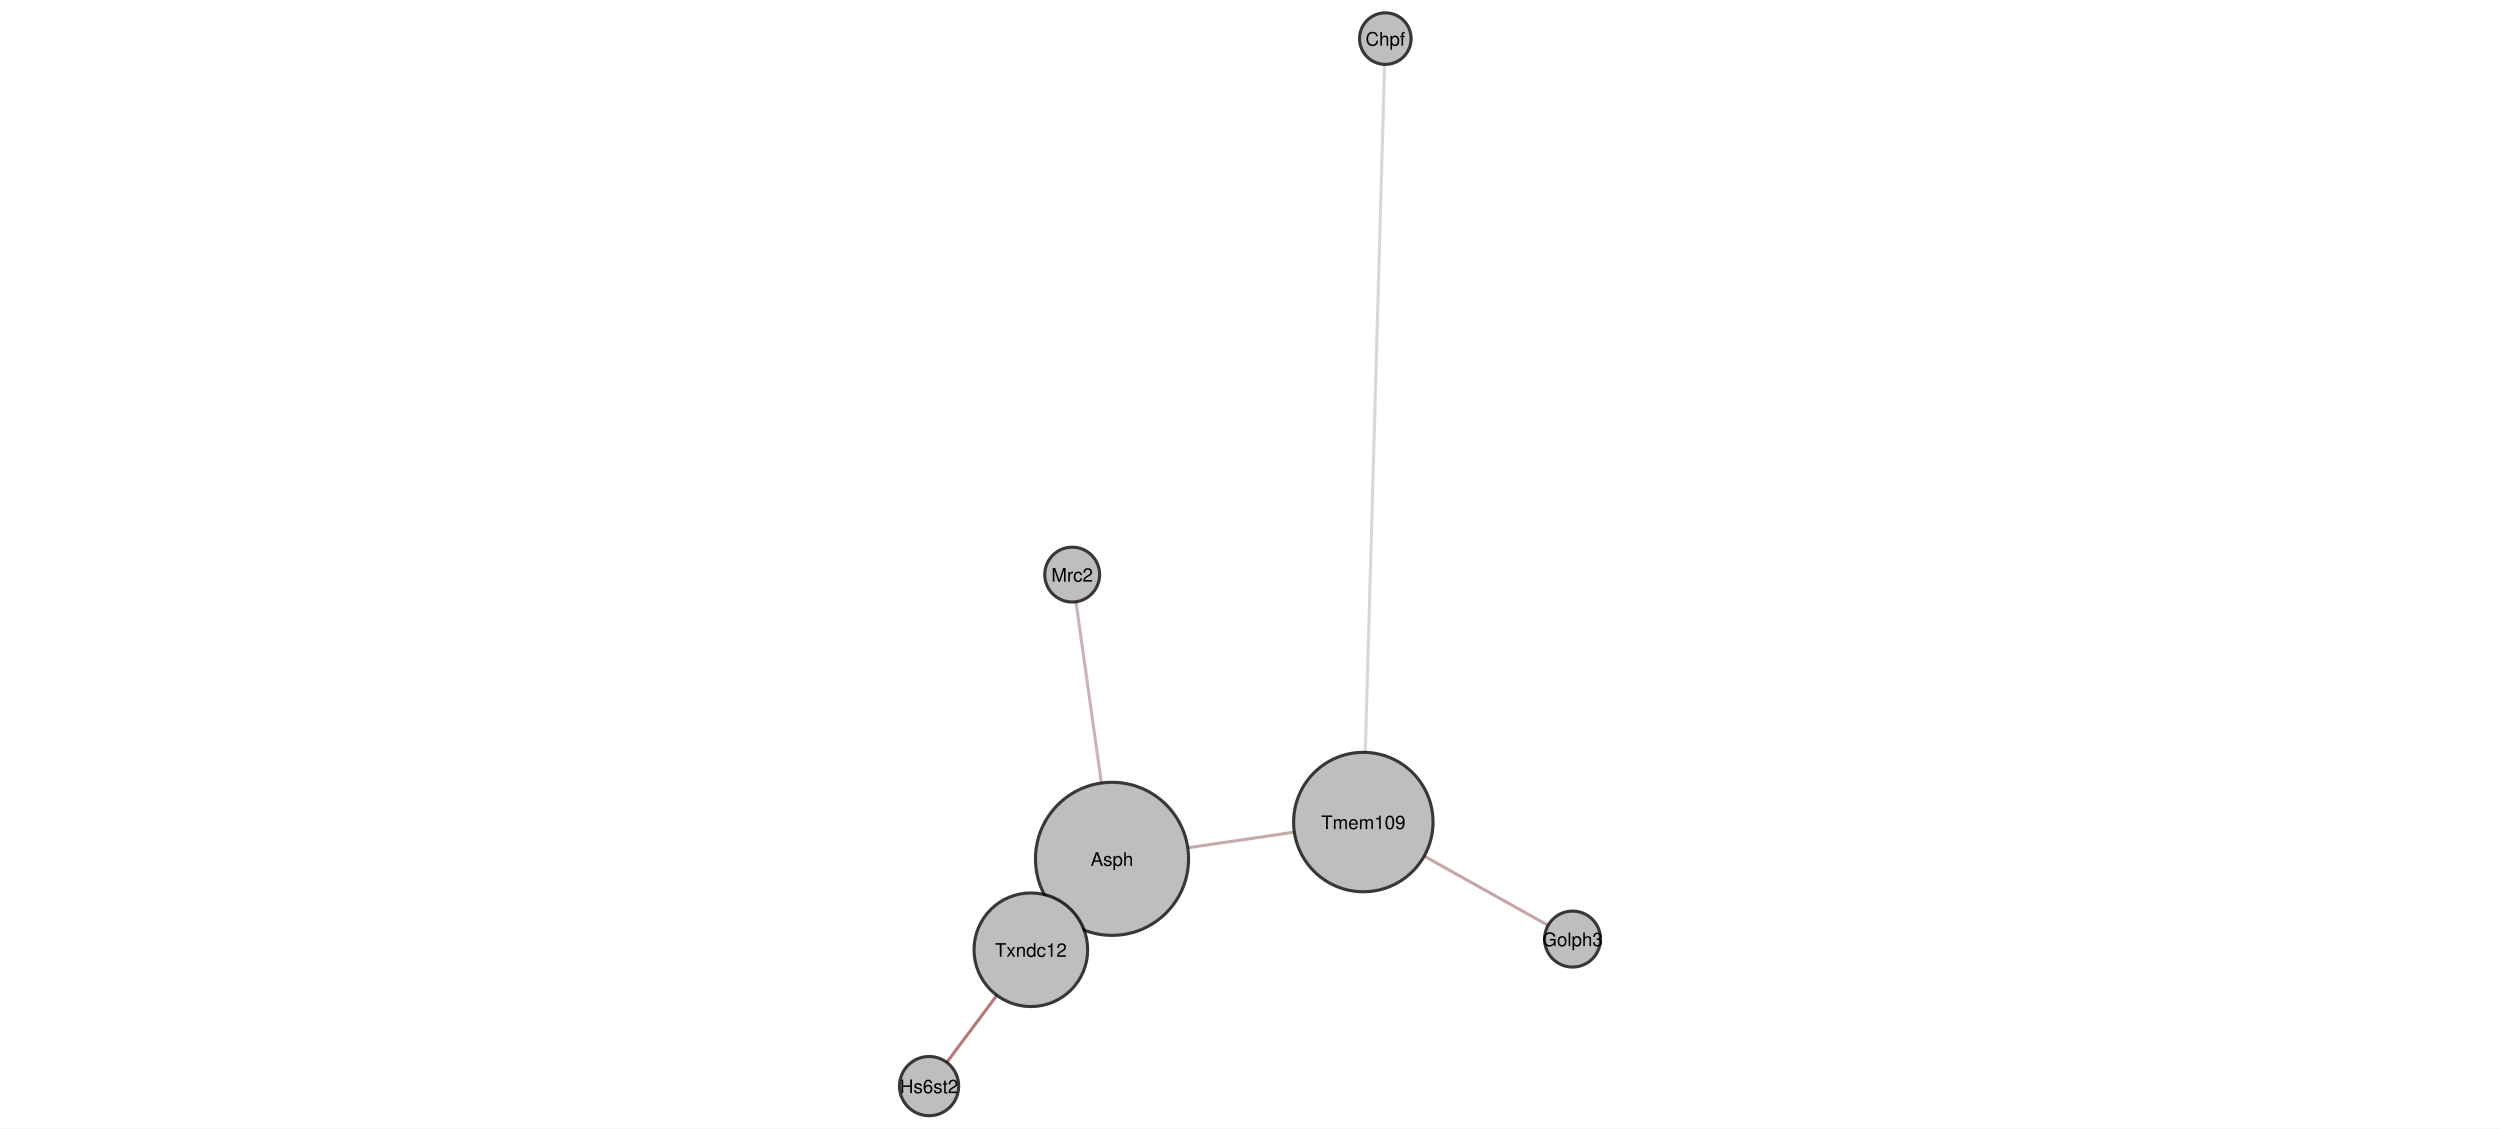
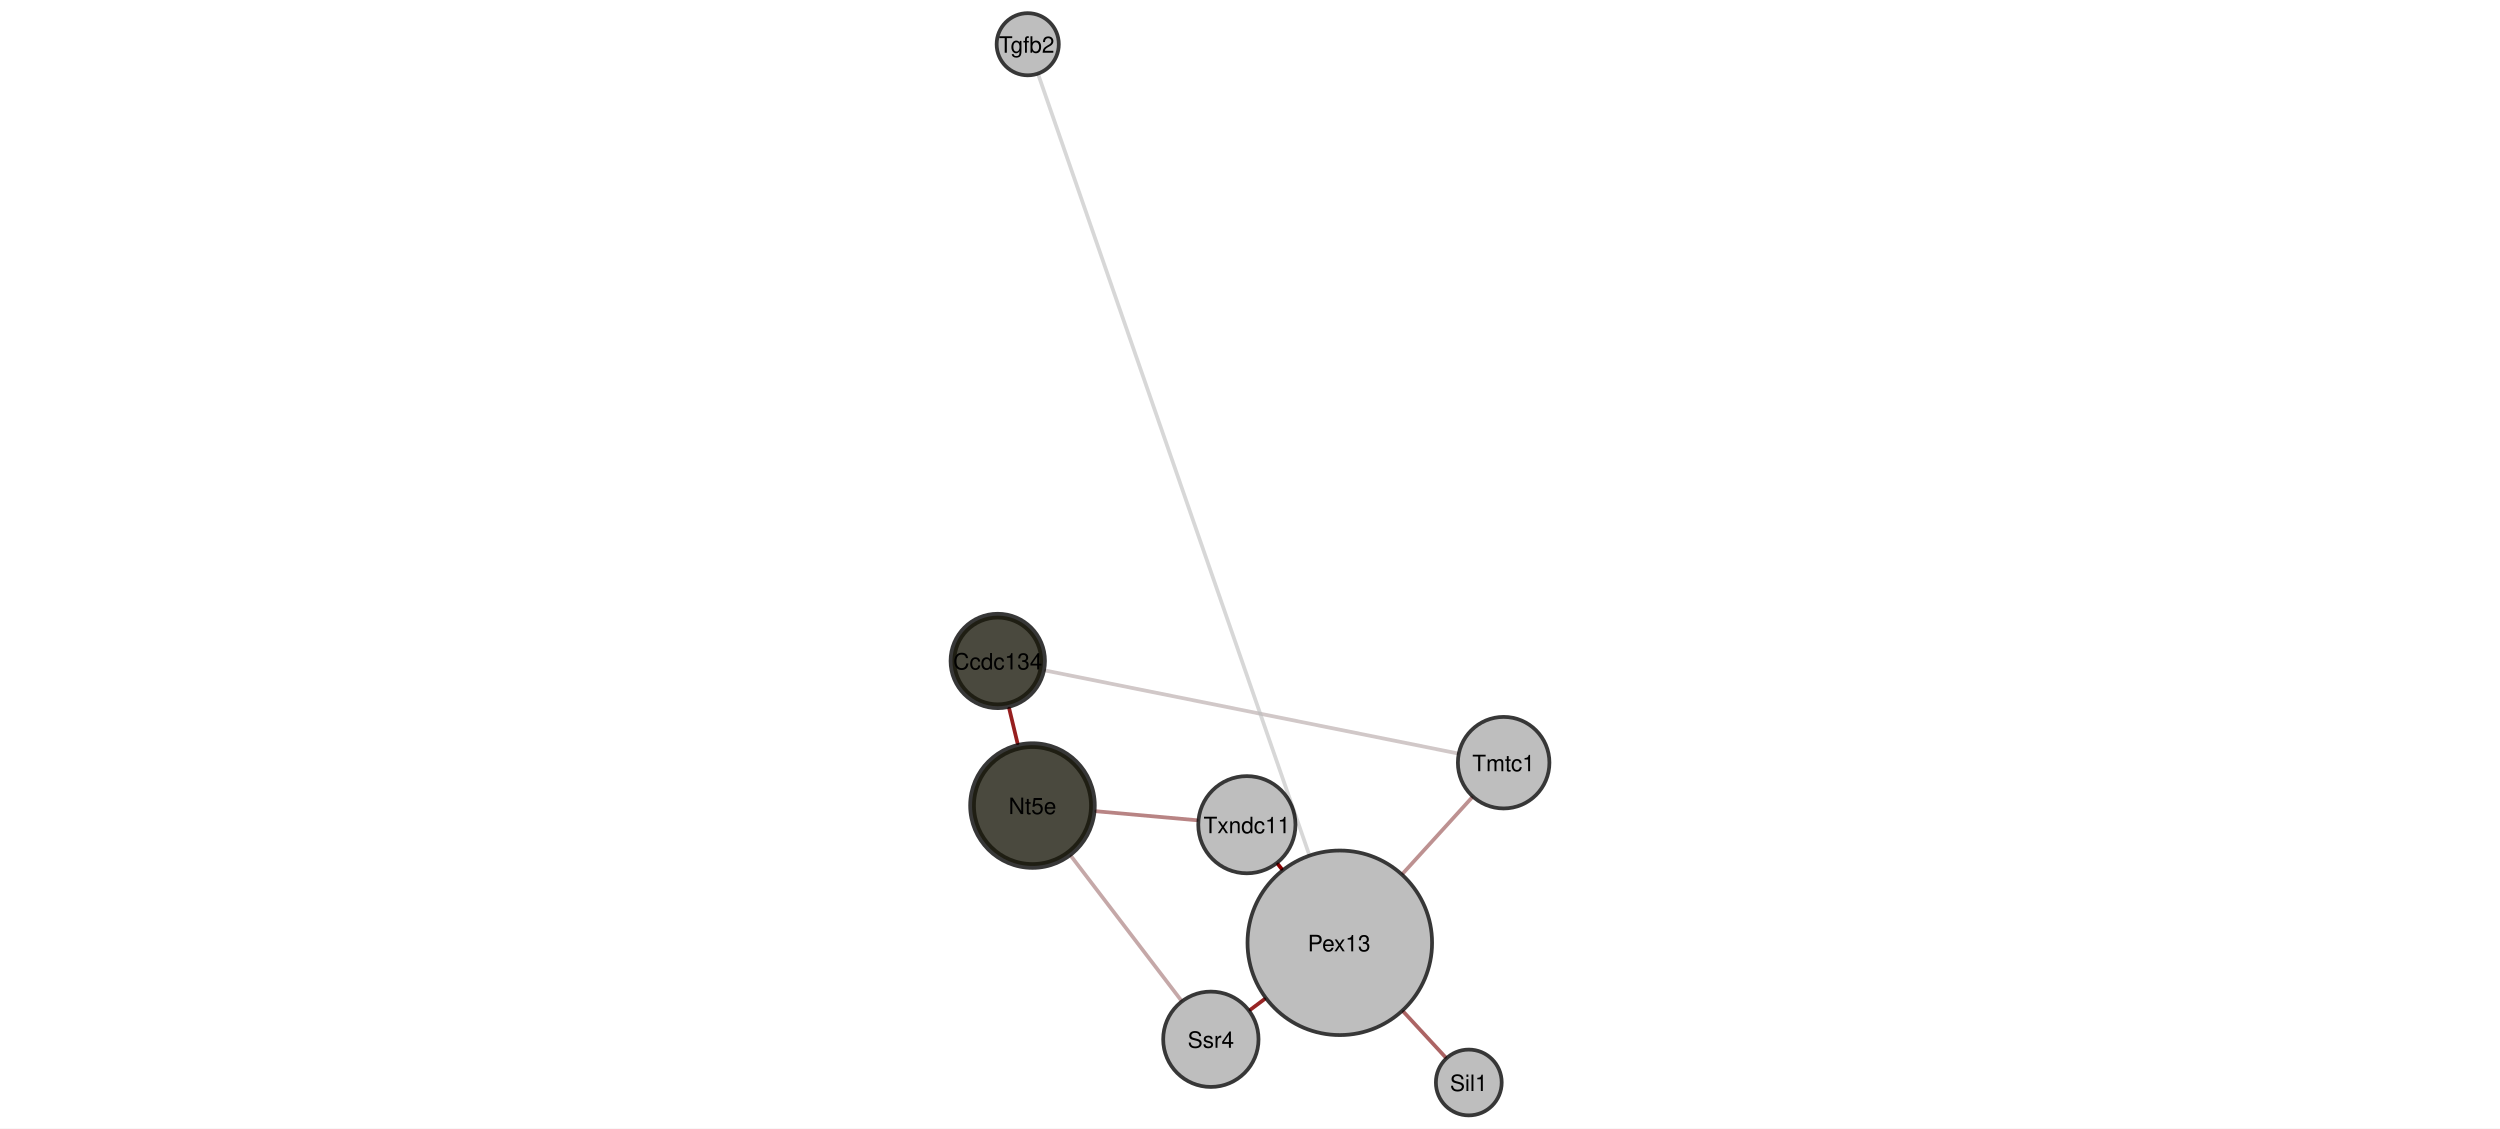
<svg xmlns="http://www.w3.org/2000/svg" version="1.1" baseProfile="full" x="0px" y="0px" width="1513px" height="683px" viewBox="0 0 1513 683">
  <g stroke-linejoin="miter" stroke-dashoffset="0" stroke-dasharray="none" stroke-width="1" stroke-miterlimit="10" stroke-linecap="square">
    <g fill-opacity="1" fill-rule="nonzero" stroke="none" fill="#ffffff">
      <path d="M 0 0 L 1513 0 L 1513 683 L 0 683 L 0 0 z" />
    </g>
-     <g transform="matrix(0.9452007, 0, 0, 0.9452007, 731.887, 455.5463)">
-       <g stroke-linejoin="round" stroke-width="2" stroke-linecap="round" fill="none" stroke-opacity="0.698" stroke="#b39393">
-         <path d="M -69.248 18.429 L -85.237 -95.667" />
+     <g transform="matrix(1.139636, 0, 0, 1.139636, 743.483, 466.2075)">
+       <g stroke-linejoin="round" stroke-width="2" stroke-linecap="round" fill="none" stroke-opacity="0.851" stroke="#9e4949">
+         <path d="M 115.079 152.197 L 93.028 128.319" />
      </g>
    </g>
-     <g transform="matrix(0.9452007, 0, 0, 0.9452007, 731.887, 455.5463)">
-       <g stroke-linejoin="round" stroke-width="2" stroke-linecap="round" fill="none" stroke-opacity="0.718" stroke="#b08989">
-         <path d="M -12.836 60.704 L 53.457 51.001" />
+     <g transform="matrix(1.139636, 0, 0, 1.139636, 743.483, 466.2075)">
+       <g stroke-linejoin="round" stroke-width="2" stroke-linecap="round" fill="none" stroke-opacity="0.792" stroke="#a66464">
+         <path d="M -16.935 26.489 L -70.147 21.733" />
      </g>
    </g>
-     <g transform="matrix(0.9452007, 0, 0, 0.9452007, 731.887, 455.5463)">
+     <g transform="matrix(1.139636, 0, 0, 1.139636, 743.483, 466.2075)">
      <g stroke-linejoin="round" stroke-width="2" stroke-linecap="round" fill="none" stroke-opacity="1" stroke="#8b0000">
-         <path d="M -89.389 98.279 L -95.607 105.244" />
+         <path d="M 28.187 52.293 L 26.334 49.938" />
      </g>
    </g>
-     <g transform="matrix(0.9452007, 0, 0, 0.9452007, 731.887, 455.5463)">
-       <g stroke-linejoin="round" stroke-width="2" stroke-linecap="round" fill="none" stroke-opacity="0.608" stroke="#bebebe">
-         <path d="M 112.192 -439.738 L 99.884 -1.218" />
+     <g transform="matrix(1.139636, 0, 0, 1.139636, 743.483, 466.2075)">
+       <g stroke-linejoin="round" stroke-width="2" stroke-linecap="round" fill="none" stroke-opacity="0.957" stroke="#911515">
+         <path d="M -116.445 -32.75 L -112.049 -14.44" />
      </g>
    </g>
-     <g transform="matrix(0.9452007, 0, 0, 0.9452007, 731.887, 455.5463)">
-       <g stroke-linejoin="round" stroke-width="2" stroke-linecap="round" fill="none" stroke-opacity="0.812" stroke="#a45b5b">
-         <path d="M -136.633 156.108 L -167.507 197.472" />
+     <g transform="matrix(1.139636, 0, 0, 1.139636, 743.483, 466.2075)">
+       <g stroke-linejoin="round" stroke-width="2" stroke-linecap="round" fill="none" stroke-opacity="0.722" stroke="#af8686">
+         <path d="M -25.327 121.902 L -83.415 45.792" />
      </g>
    </g>
-     <g transform="matrix(0.9452007, 0, 0, 0.9452007, 731.887, 455.5463)">
-       <g stroke-linejoin="round" stroke-width="2" stroke-linecap="round" fill="none" stroke-opacity="0.725" stroke="#af8585">
-         <path d="M 216.045 110.09 L 138.425 66.669" />
+     <g transform="matrix(1.139636, 0, 0, 1.139636, 743.483, 466.2075)">
+       <g stroke-linejoin="round" stroke-width="2" stroke-linecap="round" fill="none" stroke-opacity="0.769" stroke="#a97070">
+         <path d="M 92.752 54.601 L 129.098 14.648" />
      </g>
    </g>
-     <g transform="matrix(0.9452007, 0, 0, 0.9452007, 731.887, 455.5463)">
-       <g stroke-linejoin="round" stroke-width="4" stroke-linecap="round" fill="none" stroke-opacity="0.784" stroke="#000000">
-         <path d="M -14.308 67.945 C -14.308 94.455 -35.799 115.945 -62.308 115.945 C -88.818 115.945 -110.308 94.455 -110.308 67.945 C -110.308 41.435 -88.818 19.945 -62.308 19.945 C -35.799 19.945 -14.308 41.435 -14.308 67.945 z" />
+     <g transform="matrix(1.139636, 0, 0, 1.139636, 743.483, 466.2075)">
+       <g stroke-linejoin="round" stroke-width="2" stroke-linecap="round" fill="none" stroke-opacity="0.651" stroke="#b9aaaa">
+         <path d="M -96.983 -52.949 L 121.319 -9.056" />
      </g>
    </g>
-     <g transform="matrix(0.9452007, 0, 0, 0.9452007, 731.887, 455.5463)">
-       <g fill-opacity="1" fill-rule="nonzero" stroke="none" fill="#bebebe">
-         <path d="M -14.308 67.945 C -14.308 94.455 -35.799 115.945 -62.308 115.945 C -88.818 115.945 -110.308 94.455 -110.308 67.945 C -110.308 41.435 -88.818 19.945 -62.308 19.945 C -35.799 19.945 -14.308 41.435 -14.308 67.945 z" />
+     <g transform="matrix(1.139636, 0, 0, 1.139636, 743.483, 466.2075)">
+       <g stroke-linejoin="round" stroke-width="2" stroke-linecap="round" fill="none" stroke-opacity="0.949" stroke="#921919">
+         <path d="M 19.072 121.542 L 11.704 127.055" />
      </g>
    </g>
-     <g transform="matrix(0.9452007, 0, 0, 0.9452007, 660.0667, 524.0379)">
-       <text fill-opacity="1" font-style="normal" font-family="Helvetica" font-weight="normal" stroke="none" fill="#000000" font-size="12" x="0" y="0">Asph</text>
-     </g>
-     <g transform="matrix(0.9452007, 0, 0, 0.9452007, 731.887, 455.5463)">
-       <g stroke-linejoin="round" stroke-width="4" stroke-linecap="round" fill="none" stroke-opacity="0.784" stroke="#000000">
-         <path d="M 128.182 -457.231 C 128.182 -448.671 121.243 -441.731 112.682 -441.731 C 104.122 -441.731 97.182 -448.671 97.182 -457.231 C 97.182 -465.792 104.122 -472.731 112.682 -472.731 C 121.243 -472.731 128.182 -465.792 128.182 -457.231 z" />
+     <g transform="matrix(1.139636, 0, 0, 1.139636, 743.483, 466.2075)">
+       <g stroke-linejoin="round" stroke-width="2" stroke-linecap="round" fill="none" stroke-opacity="0.608" stroke="#bebebe">
+         <path d="M 42.702 44.354 L -100.876 -369.06" />
      </g>
    </g>
-     <g transform="matrix(0.9452007, 0, 0, 0.9452007, 731.887, 455.5463)">
-       <g fill-opacity="1" fill-rule="nonzero" stroke="none" fill="#bebebe">
-         <path d="M 128.182 -457.231 C 128.182 -448.671 121.243 -441.731 112.682 -441.731 C 104.122 -441.731 97.182 -448.671 97.182 -457.231 C 97.182 -465.792 104.122 -472.731 112.682 -472.731 C 121.243 -472.731 128.182 -465.792 128.182 -457.231 z" />
+     <g transform="matrix(1.139636, 0, 0, 1.139636, 743.483, 466.2075)">
+       <g stroke-linejoin="round" stroke-width="4" stroke-linecap="round" fill="none" stroke-opacity="0.784" stroke="#000000">
+         <path d="M 144.08 165.766 C 144.08 174.863 136.706 182.237 127.61 182.237 C 118.514 182.237 111.14 174.863 111.14 165.766 C 111.14 156.67 118.514 149.296 127.61 149.296 C 136.706 149.296 144.08 156.67 144.08 165.766 z" />
      </g>
    </g>
-     <g transform="matrix(0.9452007, 0, 0, 0.9452007, 826.4152, 27.64103)">
-       <text fill-opacity="1" font-style="normal" font-family="Helvetica" font-weight="normal" stroke="none" fill="#000000" font-size="12" x="0" y="0">Chpf</text>
-     </g>
-     <g transform="matrix(0.9452007, 0, 0, 0.9452007, 731.887, 455.5463)">
-       <g stroke-linejoin="round" stroke-width="4" stroke-linecap="round" fill="none" stroke-opacity="0.784" stroke="#000000">
-         <path d="M -161.489 213.462 C -161.489 223.377 -169.526 231.415 -179.442 231.415 C -189.357 231.415 -197.395 223.377 -197.395 213.462 C -197.395 203.547 -189.357 195.509 -179.442 195.509 C -169.526 195.509 -161.489 203.547 -161.489 213.462 z" />
+     <g transform="matrix(1.139636, 0, 0, 1.139636, 743.483, 466.2075)">
+       <g fill-opacity="1" fill-rule="nonzero" stroke="none" fill="#bebebe">
+         <path d="M 144.08 165.766 C 144.08 174.863 136.706 182.237 127.61 182.237 C 118.514 182.237 111.14 174.863 111.14 165.766 C 111.14 156.67 118.514 149.296 127.61 149.296 C 136.706 149.296 144.08 156.67 144.08 165.766 z" />
      </g>
    </g>
-     <g transform="matrix(0.9452007, 0, 0, 0.9452007, 731.887, 455.5463)">
-       <g fill-opacity="1" fill-rule="nonzero" stroke="none" fill="#bebebe">
-         <path d="M -161.489 213.462 C -161.489 223.377 -169.526 231.415 -179.442 231.415 C -189.357 231.415 -197.395 223.377 -197.395 213.462 C -197.395 203.547 -189.357 195.509 -179.442 195.509 C -169.526 195.509 -161.489 203.547 -161.489 213.462 z" />
+     <g transform="matrix(1.139636, 0, 0, 1.139636, 877.5099, 660.2691)">
+       <text fill-opacity="1" font-style="normal" font-family="Helvetica" font-weight="normal" stroke="none" fill="#000000" font-size="12" x="0" y="0">Sil1</text>
+     </g>
+     <g transform="matrix(1.139636, 0, 0, 1.139636, 743.483, 466.2075)">
+       <g stroke-linejoin="round" stroke-width="4" stroke-linecap="round" fill="none" stroke-opacity="0.784" stroke="#000000">
+         <path d="M 34.562 28.875 C 34.562 42.572 23.458 53.676 9.76 53.676 C -3.937 53.676 -15.041 42.572 -15.041 28.875 C -15.041 15.177 -3.937 4.073 9.76 4.073 C 23.458 4.073 34.562 15.177 34.562 28.875 z" />
      </g>
    </g>
-     <g transform="matrix(0.9452007, 0, 0, 0.9452007, 544.6281, 661.5805)">
-       <text fill-opacity="1" font-style="normal" font-family="Helvetica" font-weight="normal" stroke="none" fill="#000000" font-size="12" x="0" y="0">Hs6st2</text>
-     </g>
-     <g transform="matrix(0.9452007, 0, 0, 0.9452007, 731.887, 455.5463)">
-       <g stroke-linejoin="round" stroke-width="4" stroke-linecap="round" fill="none" stroke-opacity="0.784" stroke="#000000">
-         <path d="M 249.475 119.326 C 249.475 128.67 241.9 136.245 232.556 136.245 C 223.212 136.245 215.637 128.67 215.637 119.326 C 215.637 109.982 223.212 102.408 232.556 102.408 C 241.9 102.408 249.475 109.982 249.475 119.326 z" />
+     <g transform="matrix(1.139636, 0, 0, 1.139636, 743.483, 466.2075)">
+       <g fill-opacity="1" fill-rule="nonzero" stroke="none" fill="#bebebe">
+         <path d="M 34.562 28.875 C 34.562 42.572 23.458 53.676 9.76 53.676 C -3.937 53.676 -15.041 42.572 -15.041 28.875 C -15.041 15.177 -3.937 4.073 9.76 4.073 C 23.458 4.073 34.562 15.177 34.562 28.875 z" />
      </g>
    </g>
-     <g transform="matrix(0.9452007, 0, 0, 0.9452007, 731.887, 455.5463)">
-       <g fill-opacity="1" fill-rule="nonzero" stroke="none" fill="#bebebe">
-         <path d="M 249.475 119.326 C 249.475 128.67 241.9 136.245 232.556 136.245 C 223.212 136.245 215.637 128.67 215.637 119.326 C 215.637 109.982 223.212 102.408 232.556 102.408 C 241.9 102.408 249.475 109.982 249.475 119.326 z" />
+     <g transform="matrix(1.139636, 0, 0, 1.139636, 728.3801, 504.2624)">
+       <text fill-opacity="1" font-style="normal" font-family="Helvetica" font-weight="normal" stroke="none" fill="#000000" font-size="12" x="0" y="0">Txndc11</text>
+     </g>
+     <g transform="matrix(1.139636, 0, 0, 1.139636, 743.483, 466.2075)">
+       <g stroke-linejoin="round" stroke-width="4" stroke-linecap="round" fill="none" stroke-opacity="0.784" stroke="#000000">
+         <path d="M -72.011 18.7 C -72.011 36.418 -86.375 50.781 -104.093 50.781 C -121.811 50.781 -136.175 36.418 -136.175 18.7 C -136.175 0.981 -121.811 -13.382 -104.093 -13.382 C -86.375 -13.382 -72.011 0.981 -72.011 18.7 z" />
      </g>
    </g>
-     <g transform="matrix(0.9452007, 0, 0, 0.9452007, 933.4117, 572.6034)">
-       <text fill-opacity="1" font-style="normal" font-family="Helvetica" font-weight="normal" stroke="none" fill="#000000" font-size="12" x="0" y="0">Golph3</text>
-     </g>
-     <g transform="matrix(0.9452007, 0, 0, 0.9452007, 731.887, 455.5463)">
-       <g stroke-linejoin="round" stroke-width="4" stroke-linecap="round" fill="none" stroke-opacity="0.784" stroke="#000000">
-         <path d="M -71.249 -114.053 C -71.249 -104.904 -78.665 -97.488 -87.814 -97.488 C -96.963 -97.488 -104.379 -104.904 -104.379 -114.053 C -104.379 -123.201 -96.963 -130.618 -87.814 -130.618 C -78.665 -130.618 -71.249 -123.201 -71.249 -114.053 z" />
+     <g transform="matrix(1.139636, 0, 0, 1.139636, 743.483, 466.2075)">
+       <g fill-opacity="0.784" fill-rule="nonzero" stroke="none" fill="#19180a">
+         <path d="M -72.011 18.7 C -72.011 36.418 -86.375 50.781 -104.093 50.781 C -121.811 50.781 -136.175 36.418 -136.175 18.7 C -136.175 0.981 -121.811 -13.382 -104.093 -13.382 C -86.375 -13.382 -72.011 0.981 -72.011 18.7 z" />
      </g>
    </g>
-     <g transform="matrix(0.9452007, 0, 0, 0.9452007, 731.887, 455.5463)">
-       <g fill-opacity="1" fill-rule="nonzero" stroke="none" fill="#bebebe">
-         <path d="M -71.249 -114.053 C -71.249 -104.904 -78.665 -97.488 -87.814 -97.488 C -96.963 -97.488 -104.379 -104.904 -104.379 -114.053 C -104.379 -123.201 -96.963 -130.618 -87.814 -130.618 C -78.665 -130.618 -71.249 -123.201 -71.249 -114.053 z" />
+     <g transform="matrix(1.139636, 0, 0, 1.139636, 610.4113, 492.6665)">
+       <text fill-opacity="1" font-style="normal" font-family="Helvetica" font-weight="normal" stroke="none" fill="#000000" font-size="12" x="0" y="0">Nt5e</text>
+     </g>
+     <g transform="matrix(1.139636, 0, 0, 1.139636, 743.483, 466.2075)">
+       <g stroke-linejoin="round" stroke-width="4" stroke-linecap="round" fill="none" stroke-opacity="0.784" stroke="#000000">
+         <path d="M 169.427 -4.069 C 169.427 8.801 158.994 19.234 146.125 19.234 C 133.255 19.234 122.822 8.801 122.822 -4.069 C 122.822 -16.938 133.255 -27.371 146.125 -27.371 C 158.994 -27.371 169.427 -16.938 169.427 -4.069 z" />
      </g>
    </g>
-     <g transform="matrix(0.9452007, 0, 0, 0.9452007, 636.2828, 352.0135)">
-       <text fill-opacity="1" font-style="normal" font-family="Helvetica" font-weight="normal" stroke="none" fill="#000000" font-size="12" x="0" y="0">Mrc2</text>
-     </g>
-     <g transform="matrix(0.9452007, 0, 0, 0.9452007, 731.887, 455.5463)">
-       <g stroke-linejoin="round" stroke-width="4" stroke-linecap="round" fill="none" stroke-opacity="0.784" stroke="#000000">
-         <path d="M 142.232 44.393 C 142.232 68.488 122.699 88.021 98.604 88.021 C 74.509 88.021 54.975 68.488 54.975 44.393 C 54.975 20.297 74.509 0.764 98.604 0.764 C 122.699 0.764 142.232 20.297 142.232 44.393 z" />
+     <g transform="matrix(1.139636, 0, 0, 1.139636, 743.483, 466.2075)">
+       <g fill-opacity="1" fill-rule="nonzero" stroke="none" fill="#bebebe">
+         <path d="M 169.427 -4.069 C 169.427 8.801 158.994 19.234 146.125 19.234 C 133.255 19.234 122.822 8.801 122.822 -4.069 C 122.822 -16.938 133.255 -27.371 146.125 -27.371 C 158.994 -27.371 169.427 -16.938 169.427 -4.069 z" />
      </g>
    </g>
-     <g transform="matrix(0.9452007, 0, 0, 0.9452007, 731.887, 455.5463)">
-       <g fill-opacity="1" fill-rule="nonzero" stroke="none" fill="#bebebe">
-         <path d="M 142.232 44.393 C 142.232 68.488 122.699 88.021 98.604 88.021 C 74.509 88.021 54.975 68.488 54.975 44.393 C 54.975 20.297 74.509 0.764 98.604 0.764 C 122.699 0.764 142.232 20.297 142.232 44.393 z" />
+     <g transform="matrix(1.139636, 0, 0, 1.139636, 891.0177, 466.719)">
+       <text fill-opacity="1" font-style="normal" font-family="Helvetica" font-weight="normal" stroke="none" fill="#000000" font-size="12" x="0" y="0">Tmtc1</text>
+     </g>
+     <g transform="matrix(1.139636, 0, 0, 1.139636, 743.483, 466.2075)">
+       <g stroke-linejoin="round" stroke-width="4" stroke-linecap="round" fill="none" stroke-opacity="0.784" stroke="#000000">
+         <path d="M 107.105 91.587 C 107.105 118.097 85.615 139.587 59.105 139.587 C 32.596 139.587 11.105 118.097 11.105 91.587 C 11.105 65.077 32.596 43.587 59.105 43.587 C 85.615 43.587 107.105 65.077 107.105 91.587 z" />
      </g>
    </g>
-     <g transform="matrix(0.9452007, 0, 0, 0.9452007, 799.5586, 501.7763)">
-       <text fill-opacity="1" font-style="normal" font-family="Helvetica" font-weight="normal" stroke="none" fill="#000000" font-size="12" x="0" y="0">Tmem109</text>
-     </g>
-     <g transform="matrix(0.9452007, 0, 0, 0.9452007, 731.887, 455.5463)">
-       <g stroke-linejoin="round" stroke-width="4" stroke-linecap="round" fill="none" stroke-opacity="0.784" stroke="#000000">
-         <path d="M -78.906 126.159 C -78.906 145.694 -94.743 161.531 -114.278 161.531 C -133.814 161.531 -149.651 145.694 -149.651 126.159 C -149.651 106.623 -133.814 90.786 -114.278 90.786 C -94.743 90.786 -78.906 106.623 -78.906 126.159 z" />
+     <g transform="matrix(1.139636, 0, 0, 1.139636, 743.483, 466.2075)">
+       <g fill-opacity="1" fill-rule="nonzero" stroke="none" fill="#bebebe">
+         <path d="M 107.105 91.587 C 107.105 118.097 85.615 139.587 59.105 139.587 C 32.596 139.587 11.105 118.097 11.105 91.587 C 11.105 65.077 32.596 43.587 59.105 43.587 C 85.615 43.587 107.105 65.077 107.105 91.587 z" />
      </g>
    </g>
-     <g transform="matrix(0.9452007, 0, 0, 0.9452007, 731.887, 455.5463)">
-       <g fill-opacity="1" fill-rule="nonzero" stroke="none" fill="#bebebe">
-         <path d="M -78.906 126.159 C -78.906 145.694 -94.743 161.531 -114.278 161.531 C -133.814 161.531 -149.651 145.694 -149.651 126.159 C -149.651 106.623 -133.814 90.786 -114.278 90.786 C -94.743 90.786 -78.906 106.623 -78.906 126.159 z" />
+     <g transform="matrix(1.139636, 0, 0, 1.139636, 791.4534, 575.7316)">
+       <text fill-opacity="1" font-style="normal" font-family="Helvetica" font-weight="normal" stroke="none" fill="#000000" font-size="12" x="0" y="0">Pex13</text>
+     </g>
+     <g transform="matrix(1.139636, 0, 0, 1.139636, 743.483, 466.2075)">
+       <g stroke-linejoin="round" stroke-width="4" stroke-linecap="round" fill="none" stroke-opacity="0.784" stroke="#000000">
+         <path d="M -98.472 -58.086 C -98.472 -44.8 -109.242 -34.03 -122.527 -34.03 C -135.813 -34.03 -146.583 -44.8 -146.583 -58.086 C -146.583 -71.371 -135.813 -82.141 -122.527 -82.141 C -109.242 -82.141 -98.472 -71.371 -98.472 -58.086 z" />
      </g>
    </g>
-     <g transform="matrix(0.9452007, 0, 0, 0.9452007, 602.1193, 579.0616)">
-       <text fill-opacity="1" font-style="normal" font-family="Helvetica" font-weight="normal" stroke="none" fill="#000000" font-size="12" x="0" y="0">Txndc12</text>
+     <g transform="matrix(1.139636, 0, 0, 1.139636, 743.483, 466.2075)">
+       <g fill-opacity="0.784" fill-rule="nonzero" stroke="none" fill="#19180a">
+         <path d="M -98.472 -58.086 C -98.472 -44.8 -109.242 -34.03 -122.527 -34.03 C -135.813 -34.03 -146.583 -44.8 -146.583 -58.086 C -146.583 -71.371 -135.813 -82.141 -122.527 -82.141 C -109.242 -82.141 -98.472 -71.371 -98.472 -58.086 z" />
+       </g>
+     </g>
+     <g transform="matrix(1.139636, 0, 0, 1.139636, 576.8589, 405.1595)">
+       <text fill-opacity="1" font-style="normal" font-family="Helvetica" font-weight="normal" stroke="none" fill="#000000" font-size="12" x="0" y="0">Ccdc134</text>
+     </g>
+     <g transform="matrix(1.139636, 0, 0, 1.139636, 743.483, 466.2075)">
+       <g stroke-linejoin="round" stroke-width="4" stroke-linecap="round" fill="none" stroke-opacity="0.784" stroke="#000000">
+         <path d="M -91.117 -385.591 C -91.117 -377.031 -98.057 -370.091 -106.617 -370.091 C -115.177 -370.091 -122.117 -377.031 -122.117 -385.591 C -122.117 -394.152 -115.177 -401.091 -106.617 -401.091 C -98.057 -401.091 -91.117 -394.152 -91.117 -385.591 z" />
+       </g>
+     </g>
+     <g transform="matrix(1.139636, 0, 0, 1.139636, 743.483, 466.2075)">
+       <g fill-opacity="1" fill-rule="nonzero" stroke="none" fill="#bebebe">
+         <path d="M -91.117 -385.591 C -91.117 -377.031 -98.057 -370.091 -106.617 -370.091 C -115.177 -370.091 -122.117 -377.031 -122.117 -385.591 C -122.117 -394.152 -115.177 -401.091 -106.617 -401.091 C -98.057 -401.091 -91.117 -394.152 -91.117 -385.591 z" />
+       </g>
+     </g>
+     <g transform="matrix(1.139636, 0, 0, 1.139636, 604.4932, 31.92202)">
+       <text fill-opacity="1" font-style="normal" font-family="Helvetica" font-weight="normal" stroke="none" fill="#000000" font-size="12" x="0" y="0">Tgfb2</text>
+     </g>
+     <g transform="matrix(1.139636, 0, 0, 1.139636, 743.483, 466.2075)">
+       <g stroke-linejoin="round" stroke-width="4" stroke-linecap="round" fill="none" stroke-opacity="0.784" stroke="#000000">
+         <path d="M 14.949 142.818 C 14.949 156.245 4.064 167.13 -9.363 167.13 C -22.79 167.13 -33.675 156.245 -33.675 142.818 C -33.675 129.391 -22.79 118.506 -9.363 118.506 C 4.064 118.506 14.949 129.391 14.949 142.818 z" />
+       </g>
+     </g>
+     <g transform="matrix(1.139636, 0, 0, 1.139636, 743.483, 466.2075)">
+       <g fill-opacity="1" fill-rule="nonzero" stroke="none" fill="#bebebe">
+         <path d="M 14.949 142.818 C 14.949 156.245 4.064 167.13 -9.363 167.13 C -22.79 167.13 -33.675 156.245 -33.675 142.818 C -33.675 129.391 -22.79 118.506 -9.363 118.506 C 4.064 118.506 14.949 129.391 14.949 142.818 z" />
+       </g>
+     </g>
+     <g transform="matrix(1.139636, 0, 0, 1.139636, 718.7529, 634.1167)">
+       <text fill-opacity="1" font-style="normal" font-family="Helvetica" font-weight="normal" stroke="none" fill="#000000" font-size="12" x="0" y="0">Ssr4</text>
    </g>
  </g>
</svg>
